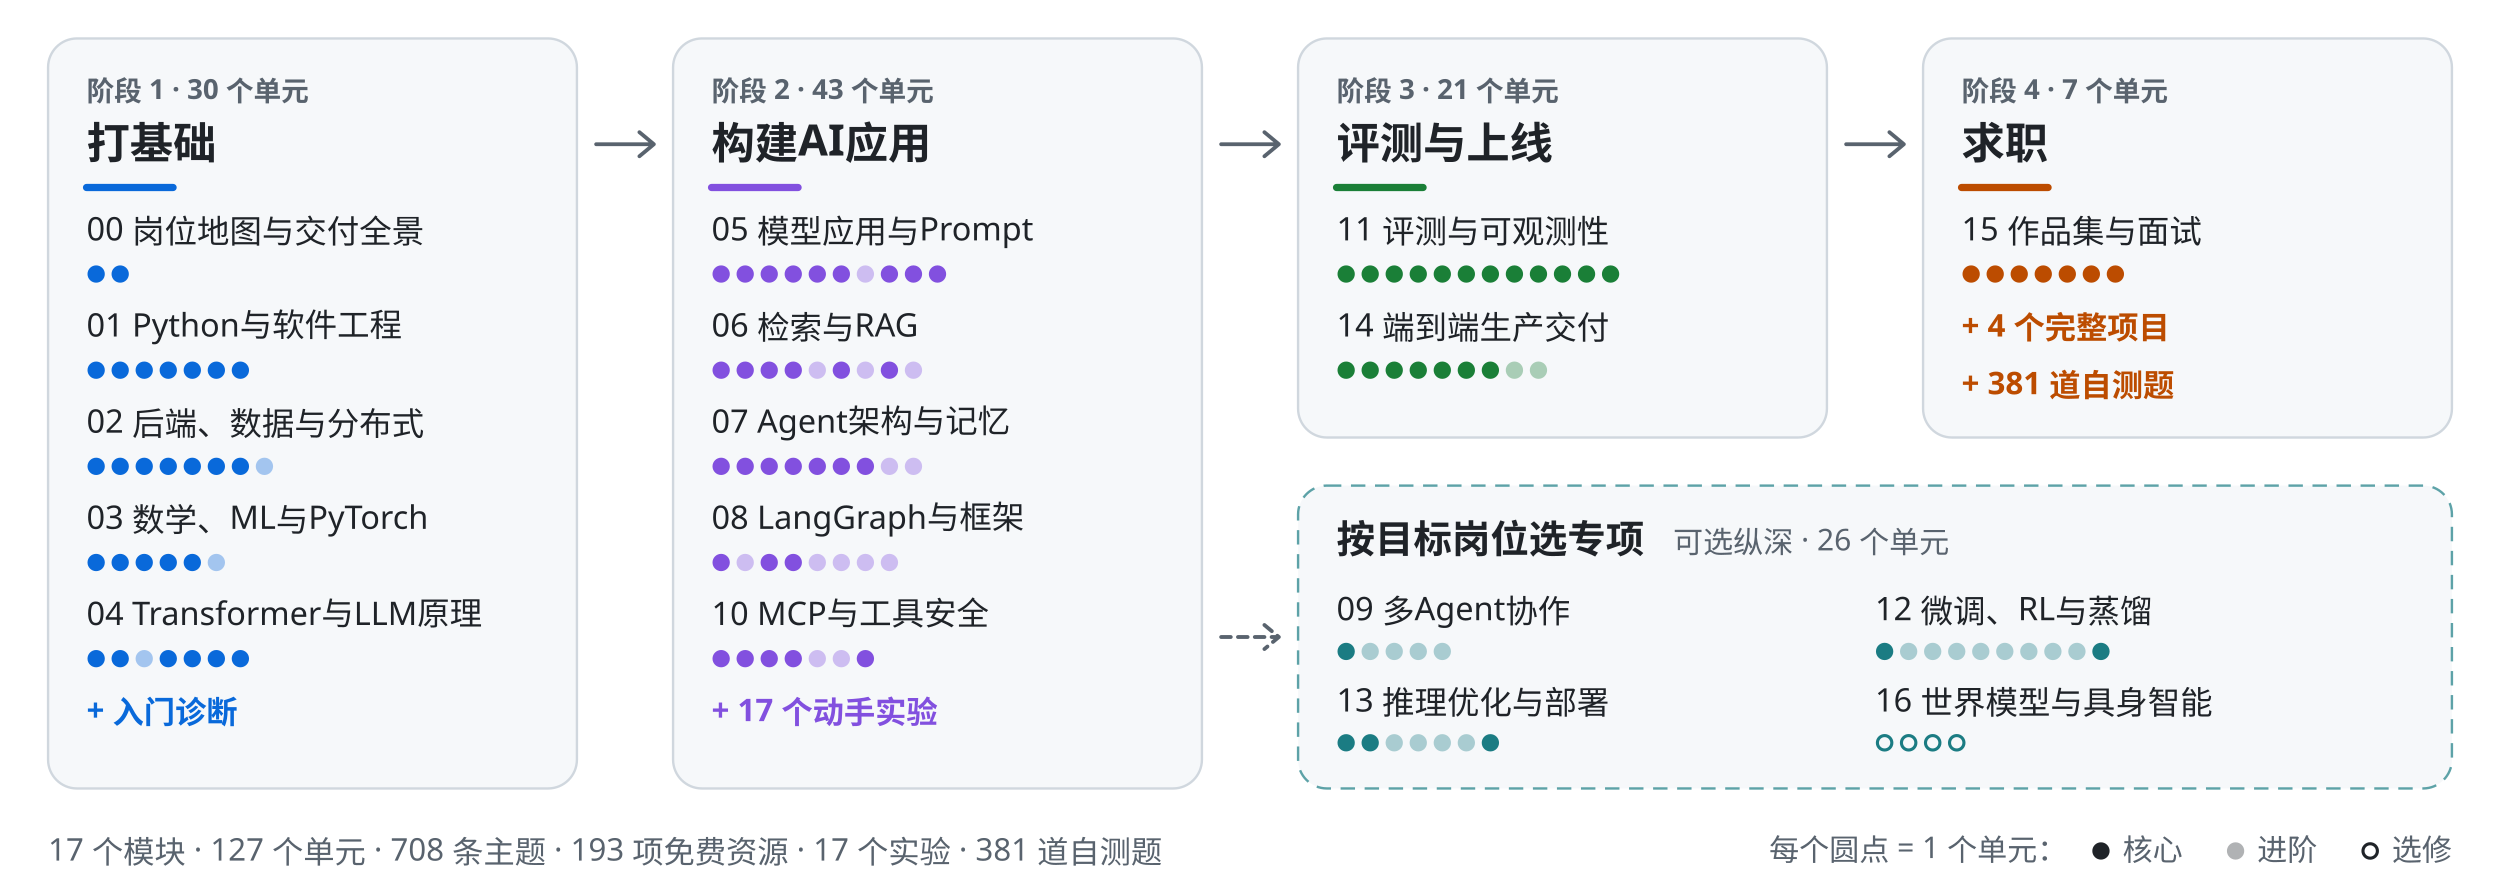
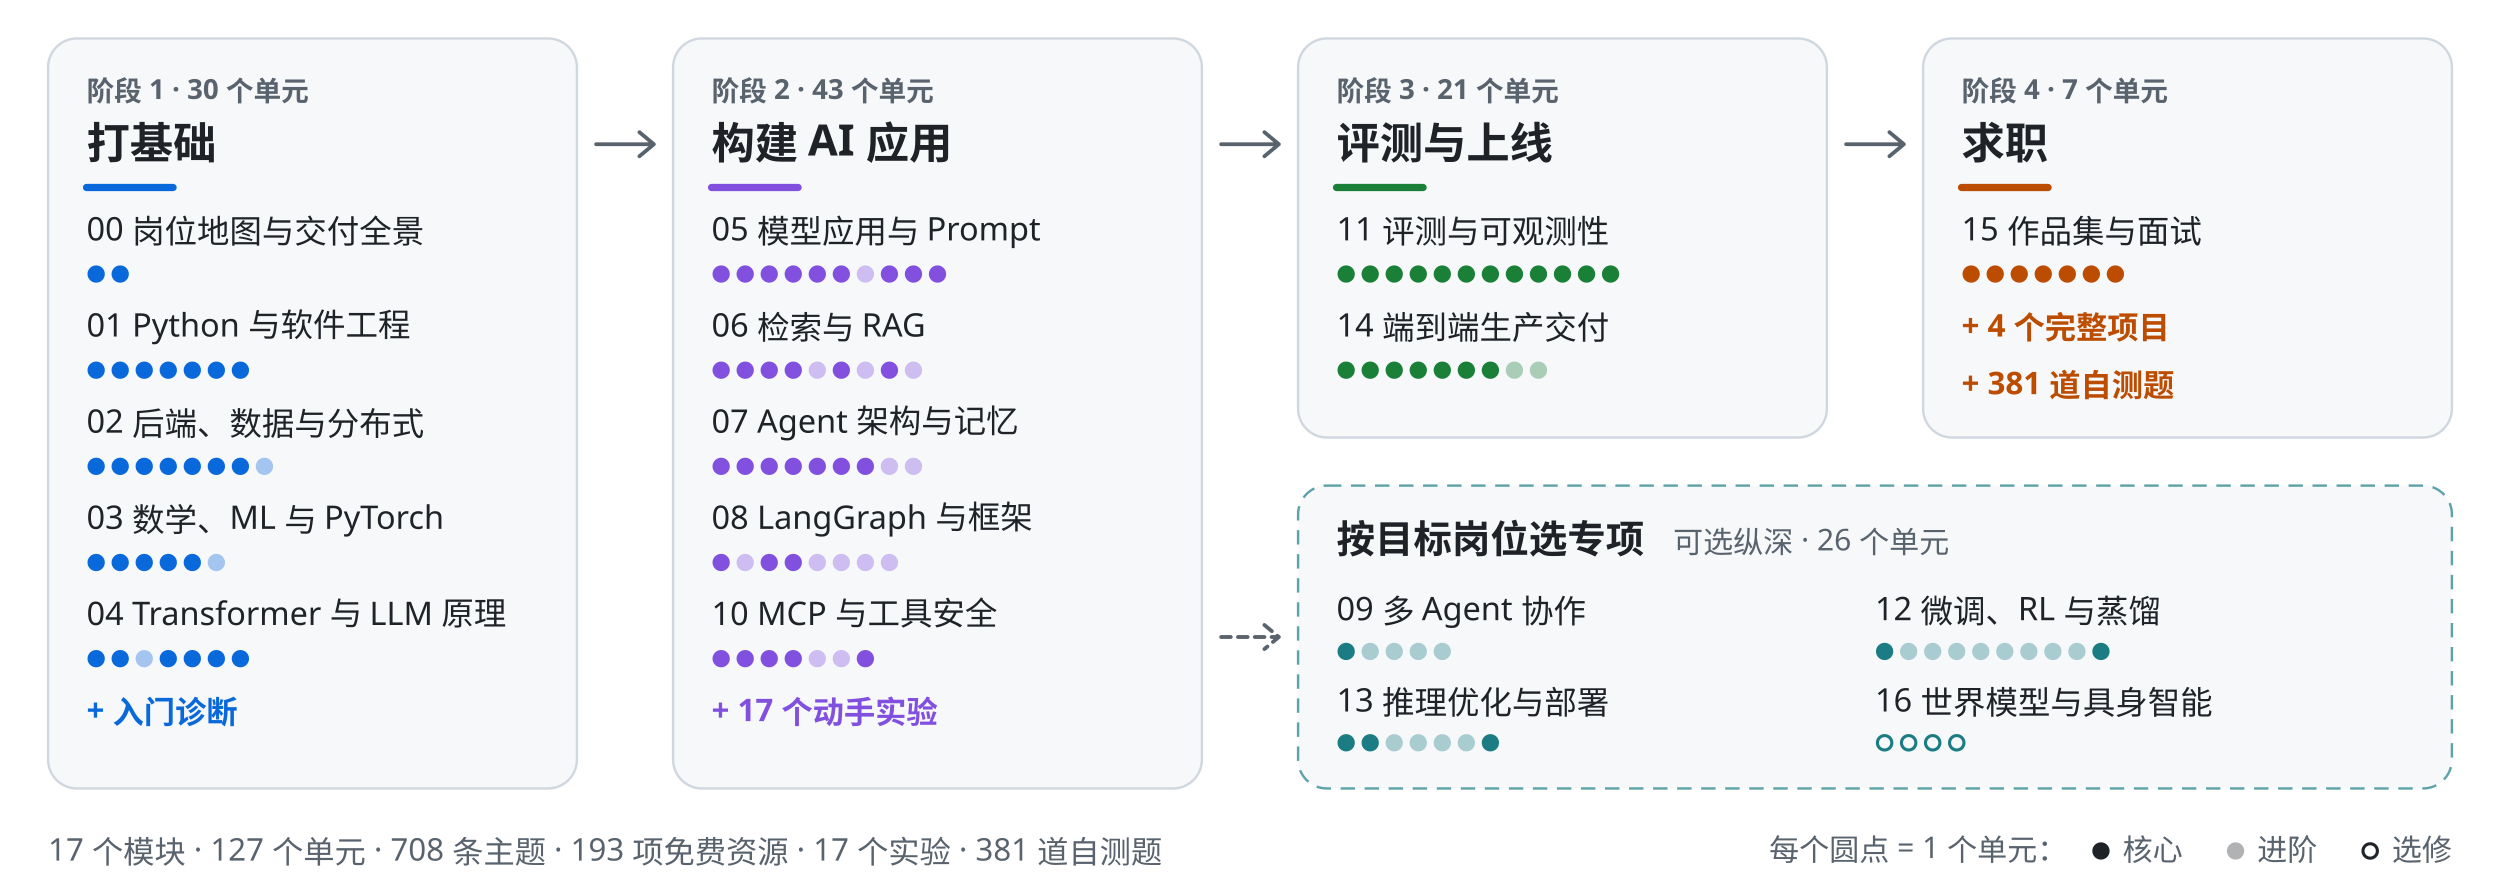
<svg xmlns="http://www.w3.org/2000/svg" viewBox="0 0 1040 372" width="1040" height="372" role="img" aria-labelledby="t d" font-family="-apple-system, BlinkMacSystemFont, 'Segoe UI', 'Noto Sans', Helvetica, Arial, 'PingFang SC', 'Hiragino Sans GB', 'Microsoft YaHei', 'Noto Sans CJK SC', sans-serif">
  <rect x="20.0" y="16" width="220.0" height="312" rx="12" fill="#f6f8fa" stroke="#d0d7de" />
  <text x="36.0" y="42.0" font-size="11.5" fill="#59636e" font-weight="600">阶段 1 · 30 个单元</text>
  <text x="36.0" y="66.0" font-size="18" fill="#1f2328" font-weight="700">打基础</text>
  <line x1="36.0" y1="78" x2="72.0" y2="78" stroke="#0969da" stroke-width="3" stroke-linecap="round" />
  <text x="36.0" y="100.0" font-size="13.5" fill="#1f2328">00  岗位地图与交付全景</text>
  <circle cx="40.0" cy="114" r="3.6" fill="#0969da" />
  <circle cx="50.0" cy="114" r="3.6" fill="#0969da" />
-   <text x="36.0" y="140.0" font-size="13.5" fill="#1f2328">01  Python与软件工程</text>
+   <text x="36.0" y="140.0" font-size="13.5" fill="#1f2328">01  Python 与软件工程</text>
  <circle cx="40.0" cy="154" r="3.6" fill="#0969da" />
  <circle cx="50.0" cy="154" r="3.6" fill="#0969da" />
  <circle cx="60.0" cy="154" r="3.6" fill="#0969da" />
  <circle cx="70.0" cy="154" r="3.6" fill="#0969da" />
  <circle cx="80.0" cy="154" r="3.6" fill="#0969da" />
  <circle cx="90.0" cy="154" r="3.6" fill="#0969da" />
  <circle cx="100.0" cy="154" r="3.6" fill="#0969da" />
  <text x="36.0" y="180.0" font-size="13.5" fill="#1f2328">02  后端、数据与分布式</text>
  <circle cx="40.0" cy="194" r="3.6" fill="#0969da" />
  <circle cx="50.0" cy="194" r="3.6" fill="#0969da" />
  <circle cx="60.0" cy="194" r="3.6" fill="#0969da" />
  <circle cx="70.0" cy="194" r="3.6" fill="#0969da" />
  <circle cx="80.0" cy="194" r="3.6" fill="#0969da" />
  <circle cx="90.0" cy="194" r="3.6" fill="#0969da" />
  <circle cx="100.0" cy="194" r="3.6" fill="#0969da" />
  <circle cx="110.0" cy="194" r="3.6" fill="#0969da" fill-opacity="0.35" />
-   <text x="36.0" y="220.0" font-size="13.5" fill="#1f2328">03  数学、ML与PyTorch</text>
+   <text x="36.0" y="220.0" font-size="13.5" fill="#1f2328">03  数学、ML 与 PyTorch</text>
  <circle cx="40.0" cy="234" r="3.6" fill="#0969da" />
  <circle cx="50.0" cy="234" r="3.6" fill="#0969da" />
  <circle cx="60.0" cy="234" r="3.6" fill="#0969da" />
  <circle cx="70.0" cy="234" r="3.6" fill="#0969da" />
  <circle cx="80.0" cy="234" r="3.6" fill="#0969da" />
  <circle cx="90.0" cy="234" r="3.6" fill="#0969da" fill-opacity="0.35" />
-   <text x="36.0" y="260.0" font-size="13.5" fill="#1f2328">04  Transformer与LLM原理</text>
+   <text x="36.0" y="260.0" font-size="13.5" fill="#1f2328">04  Transformer 与 LLM 原理</text>
  <circle cx="40.0" cy="274" r="3.6" fill="#0969da" />
  <circle cx="50.0" cy="274" r="3.6" fill="#0969da" />
  <circle cx="60.0" cy="274" r="3.6" fill="#0969da" fill-opacity="0.35" />
  <circle cx="70.0" cy="274" r="3.6" fill="#0969da" />
  <circle cx="80.0" cy="274" r="3.6" fill="#0969da" />
  <circle cx="90.0" cy="274" r="3.6" fill="#0969da" />
  <circle cx="100.0" cy="274" r="3.6" fill="#0969da" />
  <text x="36.0" y="300.0" font-size="13" fill="#0969da" font-weight="600">+ 入门诊断</text>
  <path d="M248.0 60 H272.0 M266.0 55 L272.0 60 L266.0 65" fill="none" stroke="#59636e" stroke-width="1.6" stroke-linecap="round" stroke-linejoin="round" />
  <rect x="280.0" y="16" width="220.0" height="312" rx="12" fill="#f6f8fa" stroke="#d0d7de" />
  <text x="296.0" y="42.0" font-size="11.5" fill="#59636e" font-weight="600">阶段 2 · 43 个单元</text>
-   <text x="296.0" y="66.0" font-size="18" fill="#1f2328" font-weight="700">构建AI应用</text>
+   <text x="296.0" y="66.0" font-size="18" fill="#1f2328" font-weight="700">构建 AI 应用</text>
  <line x1="296.0" y1="78" x2="332.0" y2="78" stroke="#8250df" stroke-width="3" stroke-linecap="round" />
-   <text x="296.0" y="100.0" font-size="13.5" fill="#1f2328">05  模型应用与Prompt</text>
+   <text x="296.0" y="100.0" font-size="13.5" fill="#1f2328">05  模型应用与 Prompt</text>
  <circle cx="300.0" cy="114" r="3.6" fill="#8250df" />
  <circle cx="310.0" cy="114" r="3.6" fill="#8250df" />
  <circle cx="320.0" cy="114" r="3.6" fill="#8250df" />
  <circle cx="330.0" cy="114" r="3.6" fill="#8250df" />
  <circle cx="340.0" cy="114" r="3.6" fill="#8250df" />
  <circle cx="350.0" cy="114" r="3.6" fill="#8250df" />
  <circle cx="360.0" cy="114" r="3.6" fill="#8250df" fill-opacity="0.35" />
  <circle cx="370.0" cy="114" r="3.6" fill="#8250df" />
  <circle cx="380.0" cy="114" r="3.6" fill="#8250df" />
  <circle cx="390.0" cy="114" r="3.6" fill="#8250df" />
-   <text x="296.0" y="140.0" font-size="13.5" fill="#1f2328">06  检索与RAG</text>
+   <text x="296.0" y="140.0" font-size="13.5" fill="#1f2328">06  检索与 RAG</text>
  <circle cx="300.0" cy="154" r="3.6" fill="#8250df" />
  <circle cx="310.0" cy="154" r="3.6" fill="#8250df" />
  <circle cx="320.0" cy="154" r="3.6" fill="#8250df" />
  <circle cx="330.0" cy="154" r="3.6" fill="#8250df" />
  <circle cx="340.0" cy="154" r="3.6" fill="#8250df" fill-opacity="0.35" />
  <circle cx="350.0" cy="154" r="3.6" fill="#8250df" />
  <circle cx="360.0" cy="154" r="3.6" fill="#8250df" fill-opacity="0.35" />
  <circle cx="370.0" cy="154" r="3.6" fill="#8250df" />
  <circle cx="380.0" cy="154" r="3.6" fill="#8250df" fill-opacity="0.35" />
-   <text x="296.0" y="180.0" font-size="13.5" fill="#1f2328">07  Agent架构与记忆</text>
+   <text x="296.0" y="180.0" font-size="13.5" fill="#1f2328">07  Agent 架构与记忆</text>
  <circle cx="300.0" cy="194" r="3.6" fill="#8250df" />
  <circle cx="310.0" cy="194" r="3.6" fill="#8250df" />
  <circle cx="320.0" cy="194" r="3.6" fill="#8250df" />
  <circle cx="330.0" cy="194" r="3.6" fill="#8250df" />
  <circle cx="340.0" cy="194" r="3.6" fill="#8250df" />
  <circle cx="350.0" cy="194" r="3.6" fill="#8250df" />
  <circle cx="360.0" cy="194" r="3.6" fill="#8250df" />
  <circle cx="370.0" cy="194" r="3.6" fill="#8250df" fill-opacity="0.35" />
  <circle cx="380.0" cy="194" r="3.6" fill="#8250df" fill-opacity="0.35" />
-   <text x="296.0" y="220.0" font-size="13.5" fill="#1f2328">08  LangGraph与框架</text>
+   <text x="296.0" y="220.0" font-size="13.5" fill="#1f2328">08  LangGraph 与框架</text>
  <circle cx="300.0" cy="234" r="3.6" fill="#8250df" />
  <circle cx="310.0" cy="234" r="3.6" fill="#8250df" fill-opacity="0.35" />
  <circle cx="320.0" cy="234" r="3.6" fill="#8250df" />
  <circle cx="330.0" cy="234" r="3.6" fill="#8250df" />
  <circle cx="340.0" cy="234" r="3.6" fill="#8250df" fill-opacity="0.35" />
  <circle cx="350.0" cy="234" r="3.6" fill="#8250df" fill-opacity="0.35" />
  <circle cx="360.0" cy="234" r="3.6" fill="#8250df" fill-opacity="0.35" />
  <circle cx="370.0" cy="234" r="3.6" fill="#8250df" fill-opacity="0.35" />
-   <text x="296.0" y="260.0" font-size="13.5" fill="#1f2328">10  MCP与工具安全</text>
+   <text x="296.0" y="260.0" font-size="13.5" fill="#1f2328">10  MCP 与工具安全</text>
  <circle cx="300.0" cy="274" r="3.6" fill="#8250df" />
  <circle cx="310.0" cy="274" r="3.6" fill="#8250df" />
  <circle cx="320.0" cy="274" r="3.6" fill="#8250df" />
  <circle cx="330.0" cy="274" r="3.6" fill="#8250df" />
  <circle cx="340.0" cy="274" r="3.6" fill="#8250df" fill-opacity="0.35" />
  <circle cx="350.0" cy="274" r="3.6" fill="#8250df" fill-opacity="0.35" />
  <circle cx="360.0" cy="274" r="3.6" fill="#8250df" />
  <text x="296.0" y="300.0" font-size="13" fill="#8250df" font-weight="600">+ 17 个动手实验</text>
  <path d="M508.0 60 H532.0 M526.0 55 L532.0 60 L526.0 65" fill="none" stroke="#59636e" stroke-width="1.6" stroke-linecap="round" stroke-linejoin="round" />
  <rect x="540.0" y="16" width="220.0" height="166" rx="12" fill="#f6f8fa" stroke="#d0d7de" />
  <text x="556.0" y="42.0" font-size="11.5" fill="#59636e" font-weight="600">阶段 3 · 21 个单元</text>
  <text x="556.0" y="66.0" font-size="18" fill="#1f2328" font-weight="700">评测与上线</text>
  <line x1="556.0" y1="78" x2="592.0" y2="78" stroke="#1a7f37" stroke-width="3" stroke-linecap="round" />
  <text x="556.0" y="100.0" font-size="13.5" fill="#1f2328">11  评测与可观测性</text>
  <circle cx="560.0" cy="114" r="3.6" fill="#1a7f37" />
  <circle cx="570.0" cy="114" r="3.6" fill="#1a7f37" />
  <circle cx="580.0" cy="114" r="3.6" fill="#1a7f37" />
  <circle cx="590.0" cy="114" r="3.6" fill="#1a7f37" />
  <circle cx="600.0" cy="114" r="3.6" fill="#1a7f37" />
  <circle cx="610.0" cy="114" r="3.6" fill="#1a7f37" />
  <circle cx="620.0" cy="114" r="3.6" fill="#1a7f37" />
  <circle cx="630.0" cy="114" r="3.6" fill="#1a7f37" />
  <circle cx="640.0" cy="114" r="3.6" fill="#1a7f37" />
  <circle cx="650.0" cy="114" r="3.6" fill="#1a7f37" />
  <circle cx="660.0" cy="114" r="3.6" fill="#1a7f37" />
  <circle cx="670.0" cy="114" r="3.6" fill="#1a7f37" />
  <text x="556.0" y="140.0" font-size="13.5" fill="#1f2328">14  端到端生产交付</text>
  <circle cx="560.0" cy="154" r="3.6" fill="#1a7f37" />
  <circle cx="570.0" cy="154" r="3.6" fill="#1a7f37" />
  <circle cx="580.0" cy="154" r="3.6" fill="#1a7f37" />
  <circle cx="590.0" cy="154" r="3.6" fill="#1a7f37" />
  <circle cx="600.0" cy="154" r="3.6" fill="#1a7f37" />
  <circle cx="610.0" cy="154" r="3.6" fill="#1a7f37" />
  <circle cx="620.0" cy="154" r="3.6" fill="#1a7f37" />
  <circle cx="630.0" cy="154" r="3.6" fill="#1a7f37" fill-opacity="0.35" />
  <circle cx="640.0" cy="154" r="3.6" fill="#1a7f37" fill-opacity="0.35" />
  <path d="M768.0 60 H792.0 M786.0 55 L792.0 60 L786.0 65" fill="none" stroke="#59636e" stroke-width="1.6" stroke-linecap="round" stroke-linejoin="round" />
  <rect x="800.0" y="16" width="220.0" height="166" rx="12" fill="#f6f8fa" stroke="#d0d7de" />
  <text x="816.0" y="42.0" font-size="11.5" fill="#59636e" font-weight="600">阶段 4 · 7 个单元</text>
  <text x="816.0" y="66.0" font-size="18" fill="#1f2328" font-weight="700">求职</text>
  <line x1="816.0" y1="78" x2="852.0" y2="78" stroke="#bc4c00" stroke-width="3" stroke-linecap="round" />
  <text x="816.0" y="100.0" font-size="13.5" fill="#1f2328">15  作品集与面试</text>
  <circle cx="820.0" cy="114" r="3.6" fill="#bc4c00" />
  <circle cx="830.0" cy="114" r="3.6" fill="#bc4c00" />
  <circle cx="840.0" cy="114" r="3.6" fill="#bc4c00" />
  <circle cx="850.0" cy="114" r="3.6" fill="#bc4c00" />
  <circle cx="860.0" cy="114" r="3.6" fill="#bc4c00" />
  <circle cx="870.0" cy="114" r="3.6" fill="#bc4c00" />
  <circle cx="880.0" cy="114" r="3.6" fill="#bc4c00" />
  <text x="816.0" y="140.0" font-size="13" fill="#bc4c00" font-weight="600">+ 4 个完整项目</text>
  <text x="816.0" y="164.0" font-size="13" fill="#bc4c00" font-weight="600">+ 381 道自测题</text>
  <rect x="540.0" y="202" width="480.0" height="126" rx="12" fill="#f6f8fa" stroke="#1b7c83" stroke-opacity="0.7" stroke-dasharray="6 4" />
  <path d="M508.0 265.0 H532.0 M526.0 260.0 L532.0 265.0 L526.0 270.0" fill="none" stroke="#59636e" stroke-width="1.6" stroke-dasharray="4 3" stroke-linecap="round" stroke-linejoin="round" />
  <text x="556.0" y="230.0" font-size="16" fill="#1f2328" font-weight="700">按目标岗位选专项</text>
  <text x="696.0" y="230.0" font-size="12.5" fill="#59636e">可选纵深 · 26 个单元</text>
-   <text x="556.0" y="258.0" font-size="13.5" fill="#1f2328">09  多Agent协作</text>
+   <text x="556.0" y="258.0" font-size="13.5" fill="#1f2328">09  多 Agent 协作</text>
  <circle cx="560.0" cy="271" r="3.6" fill="#1b7c83" />
  <circle cx="570.0" cy="271" r="3.6" fill="#1b7c83" fill-opacity="0.35" />
  <circle cx="580.0" cy="271" r="3.6" fill="#1b7c83" fill-opacity="0.35" />
  <circle cx="590.0" cy="271" r="3.6" fill="#1b7c83" fill-opacity="0.35" />
  <circle cx="600.0" cy="271" r="3.6" fill="#1b7c83" fill-opacity="0.35" />
-   <text x="780.0" y="258.0" font-size="13.5" fill="#1f2328">12  微调、RL与蒸馏</text>
+   <text x="780.0" y="258.0" font-size="13.5" fill="#1f2328">12  微调、RL 与蒸馏</text>
  <circle cx="784.0" cy="271" r="3.6" fill="#1b7c83" />
  <circle cx="794.0" cy="271" r="3.6" fill="#1b7c83" fill-opacity="0.35" />
  <circle cx="804.0" cy="271" r="3.6" fill="#1b7c83" fill-opacity="0.35" />
  <circle cx="814.0" cy="271" r="3.6" fill="#1b7c83" fill-opacity="0.35" />
  <circle cx="824.0" cy="271" r="3.6" fill="#1b7c83" fill-opacity="0.35" />
  <circle cx="834.0" cy="271" r="3.6" fill="#1b7c83" fill-opacity="0.35" />
  <circle cx="844.0" cy="271" r="3.6" fill="#1b7c83" fill-opacity="0.35" />
  <circle cx="854.0" cy="271" r="3.6" fill="#1b7c83" fill-opacity="0.35" />
  <circle cx="864.0" cy="271" r="3.6" fill="#1b7c83" fill-opacity="0.35" />
  <circle cx="874.0" cy="271" r="3.6" fill="#1b7c83" />
  <text x="556.0" y="296.0" font-size="13.5" fill="#1f2328">13  推理优化与部署</text>
  <circle cx="560.0" cy="309" r="3.6" fill="#1b7c83" />
  <circle cx="570.0" cy="309" r="3.6" fill="#1b7c83" />
  <circle cx="580.0" cy="309" r="3.6" fill="#1b7c83" fill-opacity="0.35" />
  <circle cx="590.0" cy="309" r="3.6" fill="#1b7c83" fill-opacity="0.35" />
  <circle cx="600.0" cy="309" r="3.6" fill="#1b7c83" fill-opacity="0.35" />
  <circle cx="610.0" cy="309" r="3.6" fill="#1b7c83" fill-opacity="0.35" />
  <circle cx="620.0" cy="309" r="3.6" fill="#1b7c83" />
  <text x="780.0" y="296.0" font-size="13.5" fill="#1f2328">16  世界模型与具身智能</text>
  <circle cx="784.0" cy="309" r="3" fill="none" stroke="#1b7c83" stroke-width="1.3" />
  <circle cx="794.0" cy="309" r="3" fill="none" stroke="#1b7c83" stroke-width="1.3" />
  <circle cx="804.0" cy="309" r="3" fill="none" stroke="#1b7c83" stroke-width="1.3" />
  <circle cx="814.0" cy="309" r="3" fill="none" stroke="#1b7c83" stroke-width="1.3" />
  <text x="20.0" y="358.0" font-size="13" fill="#59636e">17 个模块 · 127 个单元 · 708 条主题 · 193 项免费资源 · 17 个实验 · 381 道自测题</text>
  <text x="1020.0" y="358.0" font-size="12.5" fill="#59636e" text-anchor="end">选修</text>
  <circle cx="986.0" cy="354" r="3" fill="none" stroke="#1f2328" stroke-width="1.3" />
  <text x="964.0" y="358.0" font-size="12.5" fill="#59636e" text-anchor="end">进阶</text>
  <circle cx="930.0" cy="354" r="3.6" fill="#1f2328" fill-opacity="0.35" />
  <text x="908.0" y="358.0" font-size="12.5" fill="#59636e" text-anchor="end">核心</text>
  <circle cx="874.0" cy="354" r="3.6" fill="#1f2328" />
  <text x="860.0" y="358.0" font-size="12.5" fill="#59636e" text-anchor="end">每个圆点 = 1 个单元：</text>
</svg>
